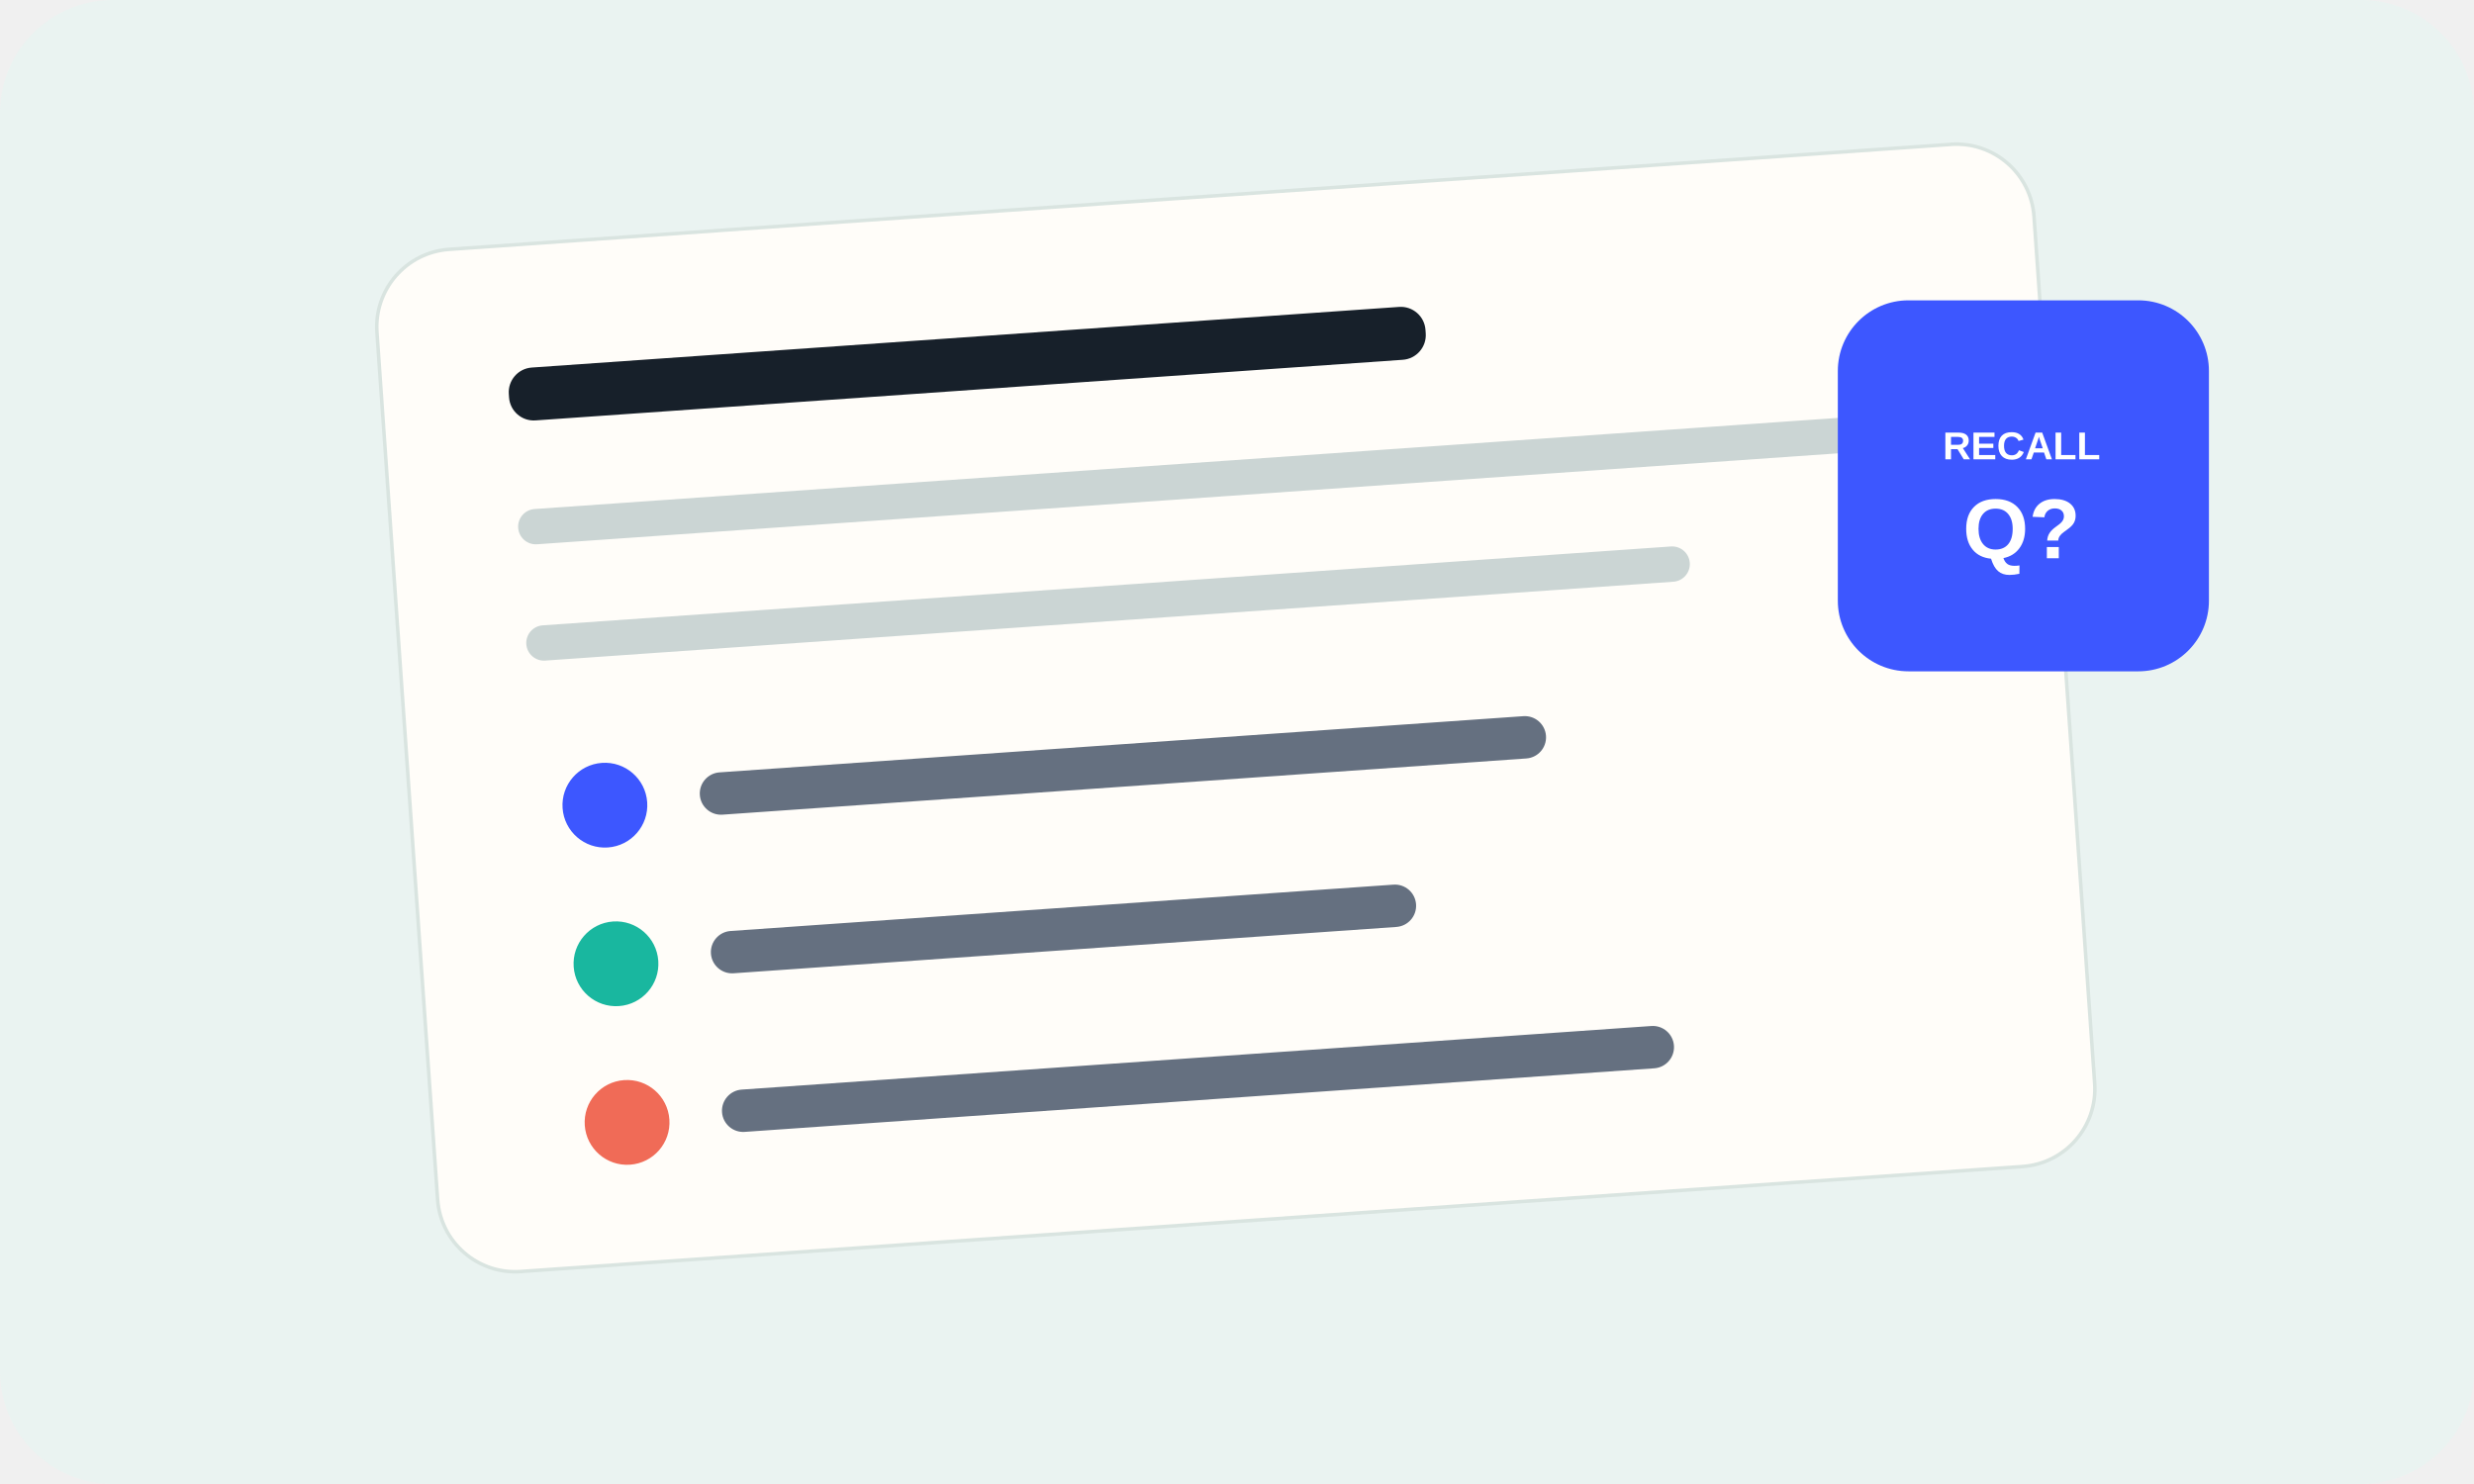
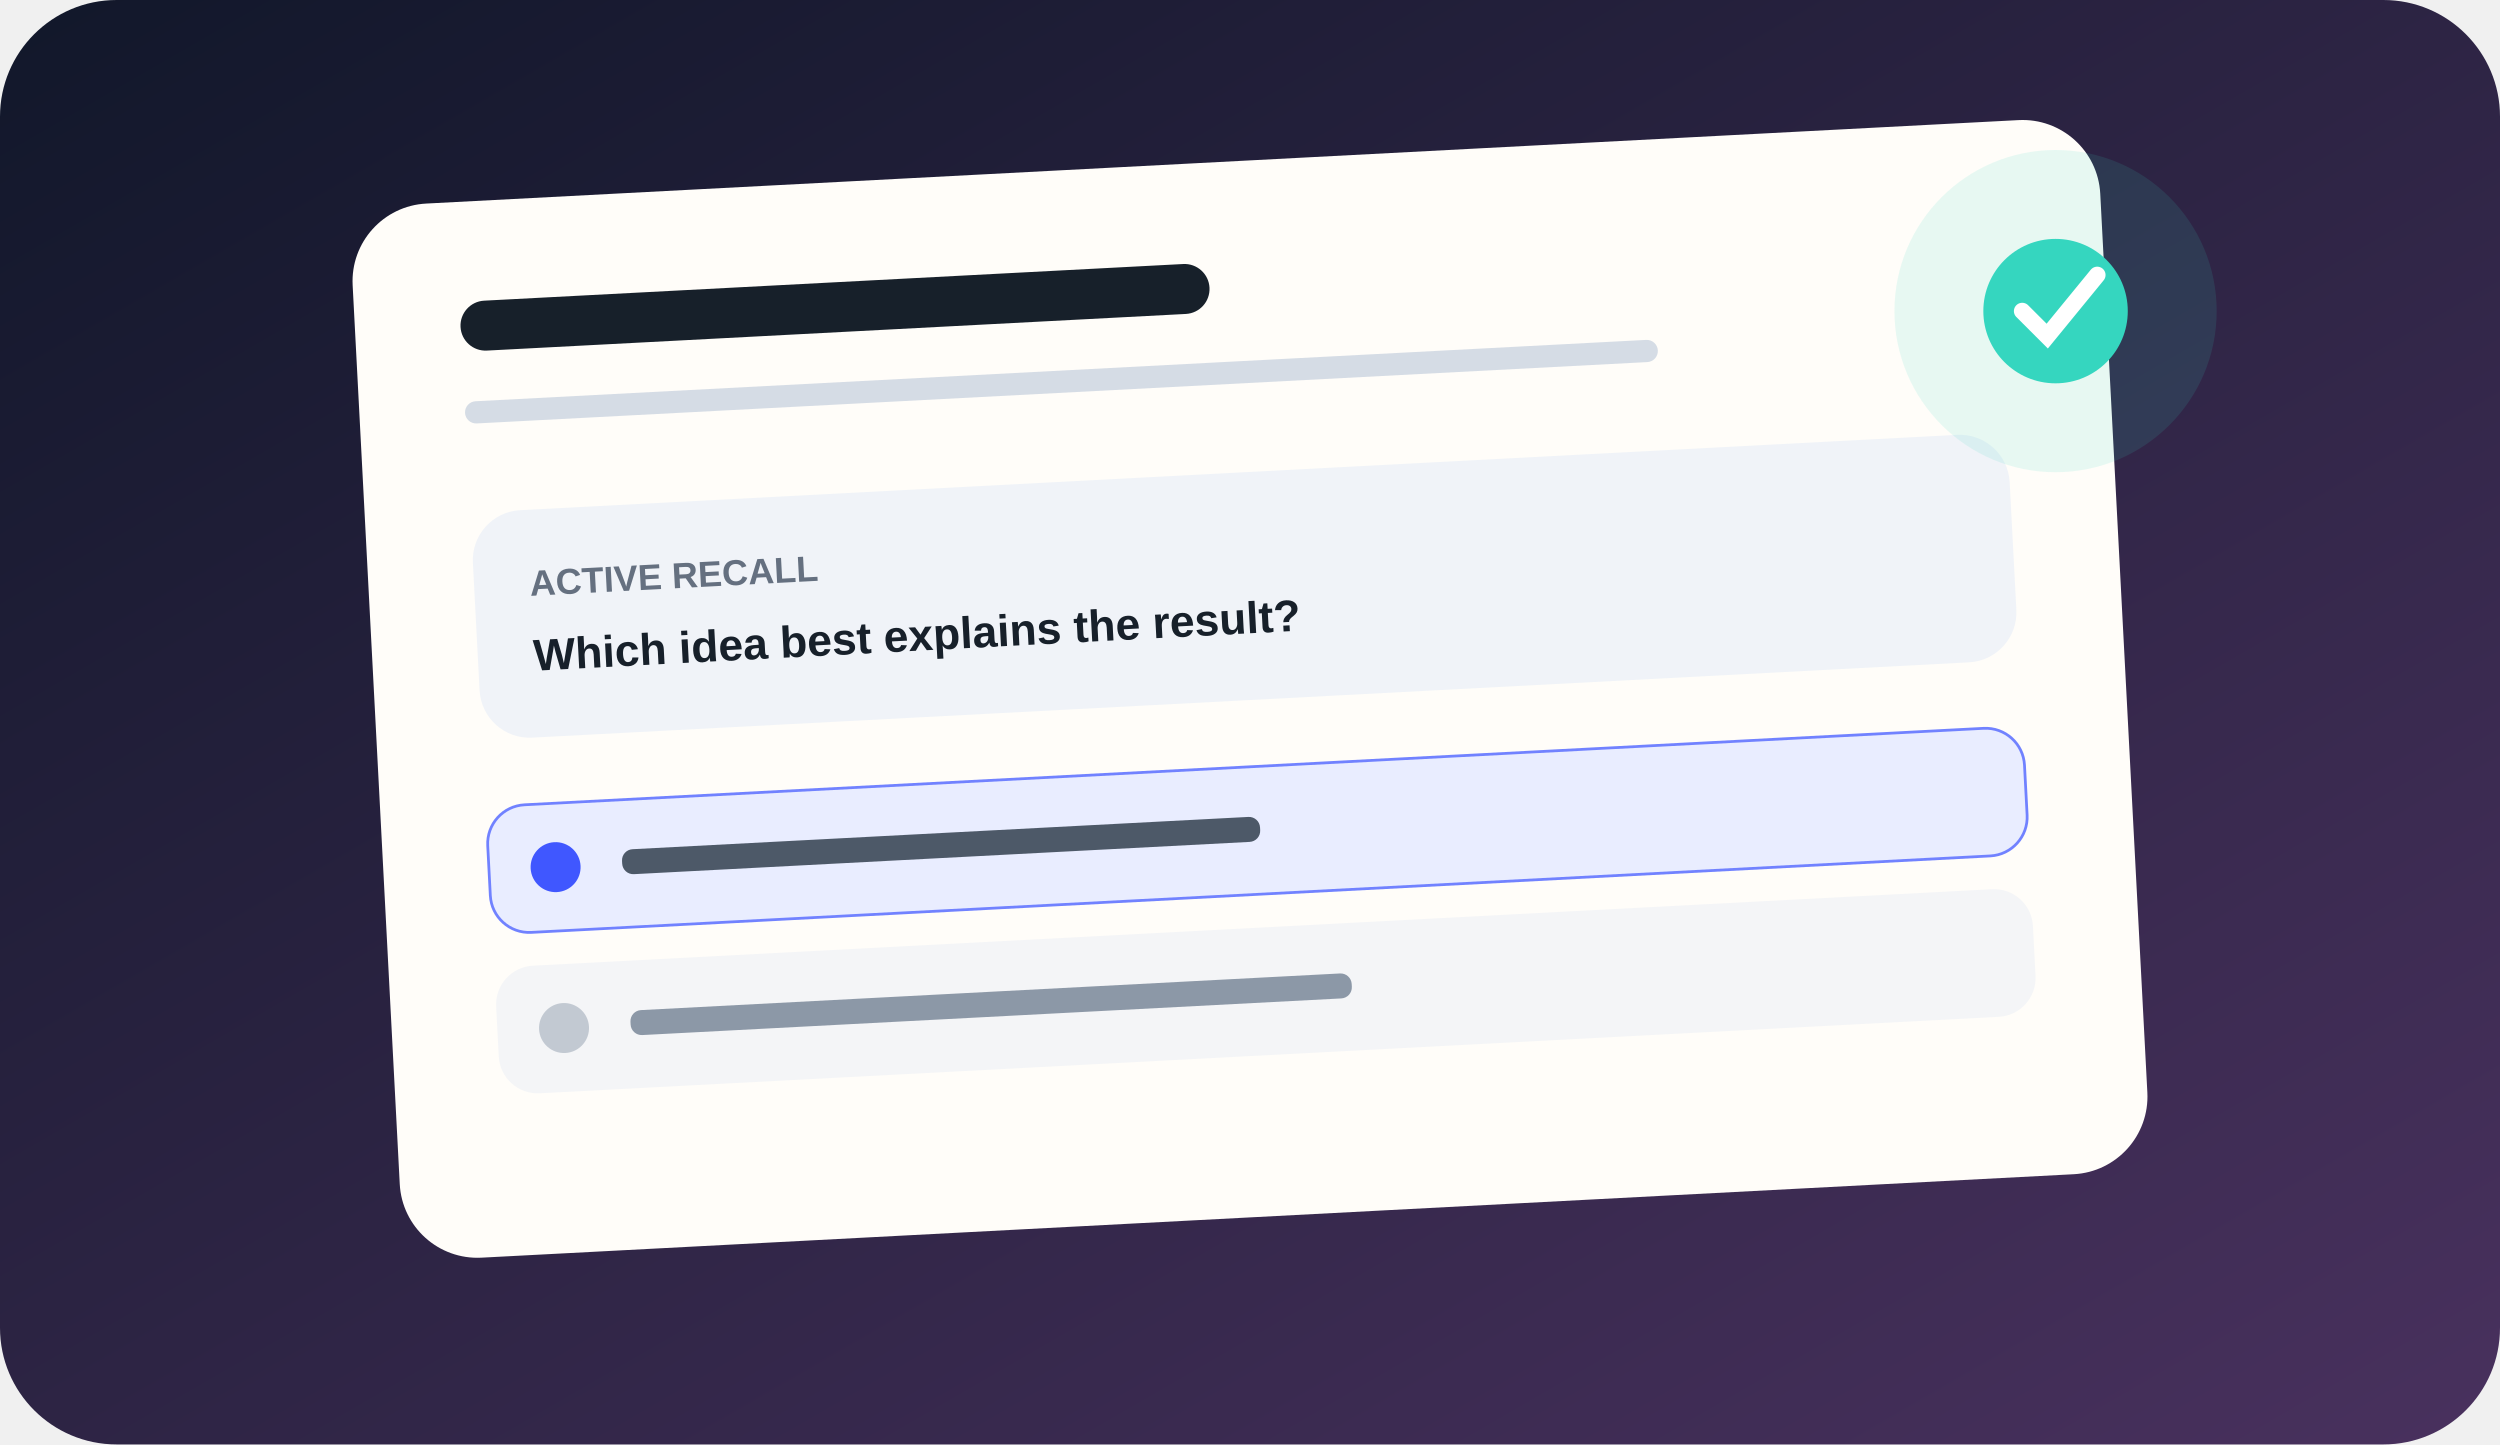
- <svg xmlns="http://www.w3.org/2000/svg" viewBox="0 0 700 420">
-   <rect width="700" height="420" rx="32" fill="#eaf3f1" />
-   <g transform="translate(115 55) rotate(-4 240 150)">
-     <rect width="470" height="290" rx="22" fill="#fffdf9" stroke="#d9e4e0" />
-     <rect x="36" y="35" width="260" height="15" rx="7" fill="#17202a" />
-     <rect x="36" y="75" width="390" height="10" rx="5" fill="#cbd5d4" />
-     <rect x="36" y="108" width="330" height="10" rx="5" fill="#cbd5d4" />
-     <circle cx="55" cy="160" r="12" fill="#3d57ff" />
-     <rect x="82" y="153" width="240" height="12" rx="6" fill="#657080" />
-     <circle cx="55" cy="205" r="12" fill="#19b79f" />
-     <rect x="82" y="198" width="200" height="12" rx="6" fill="#657080" />
-     <circle cx="55" cy="250" r="12" fill="#f06b57" />
-     <rect x="82" y="243" width="270" height="12" rx="6" fill="#657080" />
+ <svg xmlns="http://www.w3.org/2000/svg" viewBox="0 0 900 520">
+   <defs>
+     <linearGradient id="b" x1="0" y1="0" x2="1" y2="1">
+       <stop stop-color="#11172a" />
+       <stop offset="1" stop-color="#49315e" />
+     </linearGradient>
+   </defs>
+   <rect width="900" height="520" rx="42" fill="url(#b)" />
+   <g transform="translate(135 58) rotate(-3 315 190)">
+     <rect width="630" height="380" rx="28" fill="#fffdf9" />
+     <rect x="38" y="36" width="270" height="18" rx="9" fill="#17202a" />
+     <rect x="38" y="72" width="430" height="8" rx="4" fill="#d5dce5" />
+     <rect x="38" y="112" width="554" height="82" rx="18" fill="#f0f3f8" />
+     <text x="58" y="143" font-family="Arial" font-size="13" font-weight="700" fill="#657080">ACTIVE RECALL</text>
+     <text x="58" y="170" font-family="Arial" font-size="16" font-weight="800" fill="#17202a">Which idea best explains the result?</text>
+     <g transform="translate(38 218)">
+       <rect width="554" height="46" rx="14" fill="#e9edff" stroke="#7182ff" />
+       <circle cx="24" cy="23" r="9" fill="#4057ff" />
+       <rect x="48" y="18" width="230" height="9" rx="4" fill="#4d5968" />
+     </g>
+     <g transform="translate(38 276)">
+       <rect width="554" height="46" rx="14" fill="#f4f5f7" />
+       <circle cx="24" cy="23" r="9" fill="#c2c9d2" />
+       <rect x="48" y="18" width="260" height="9" rx="4" fill="#8c98a7" />
+     </g>
  </g>
-   <rect x="520" y="85" width="105" height="105" rx="20" fill="#3d57ff" />
-   <text x="572" y="130" text-anchor="middle" font-family="Arial" font-size="11" font-weight="800" fill="#fff">RECALL</text>
-   <text x="572" y="158" text-anchor="middle" font-family="Arial" font-size="24" font-weight="800" fill="#fff">Q?</text>
+   <circle cx="740" cy="112" r="58" fill="#35d6bf" opacity=".12" />
+   <circle cx="740" cy="112" r="26" fill="#35d6bf" />
+   <path d="M728 112l9 9 18-22" fill="none" stroke="#fff" stroke-width="6" stroke-linecap="round" />
</svg>
